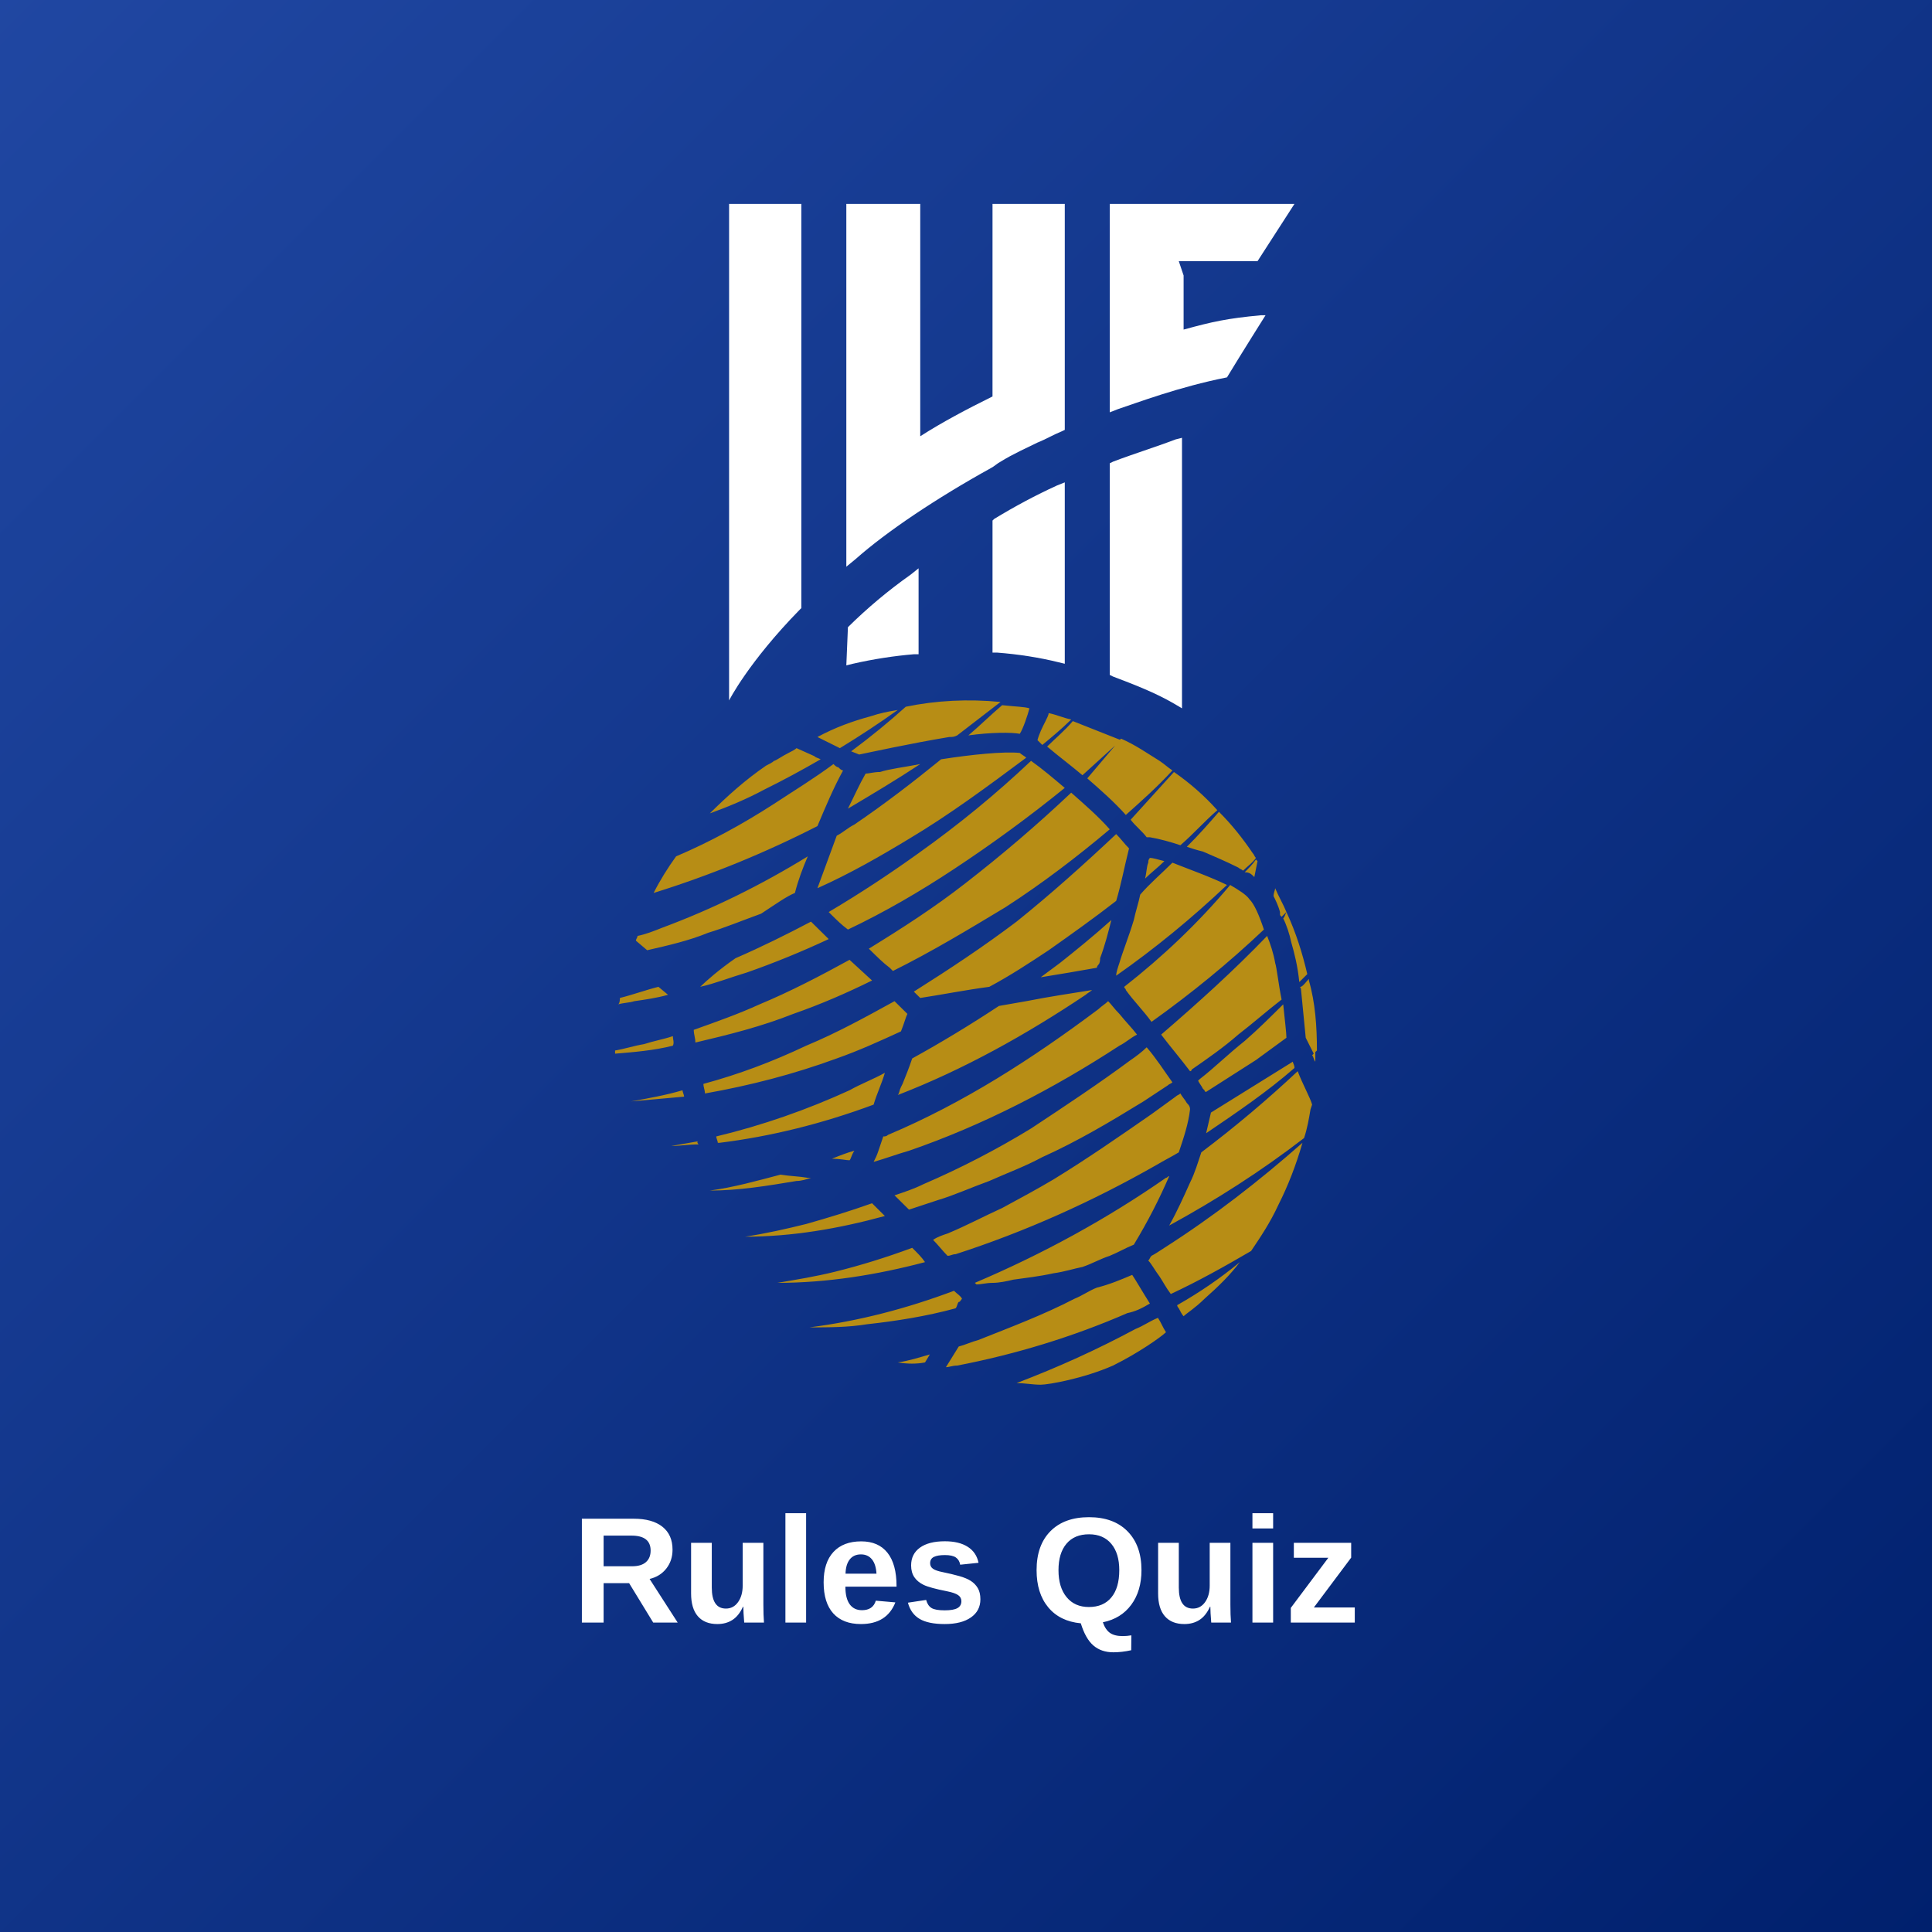
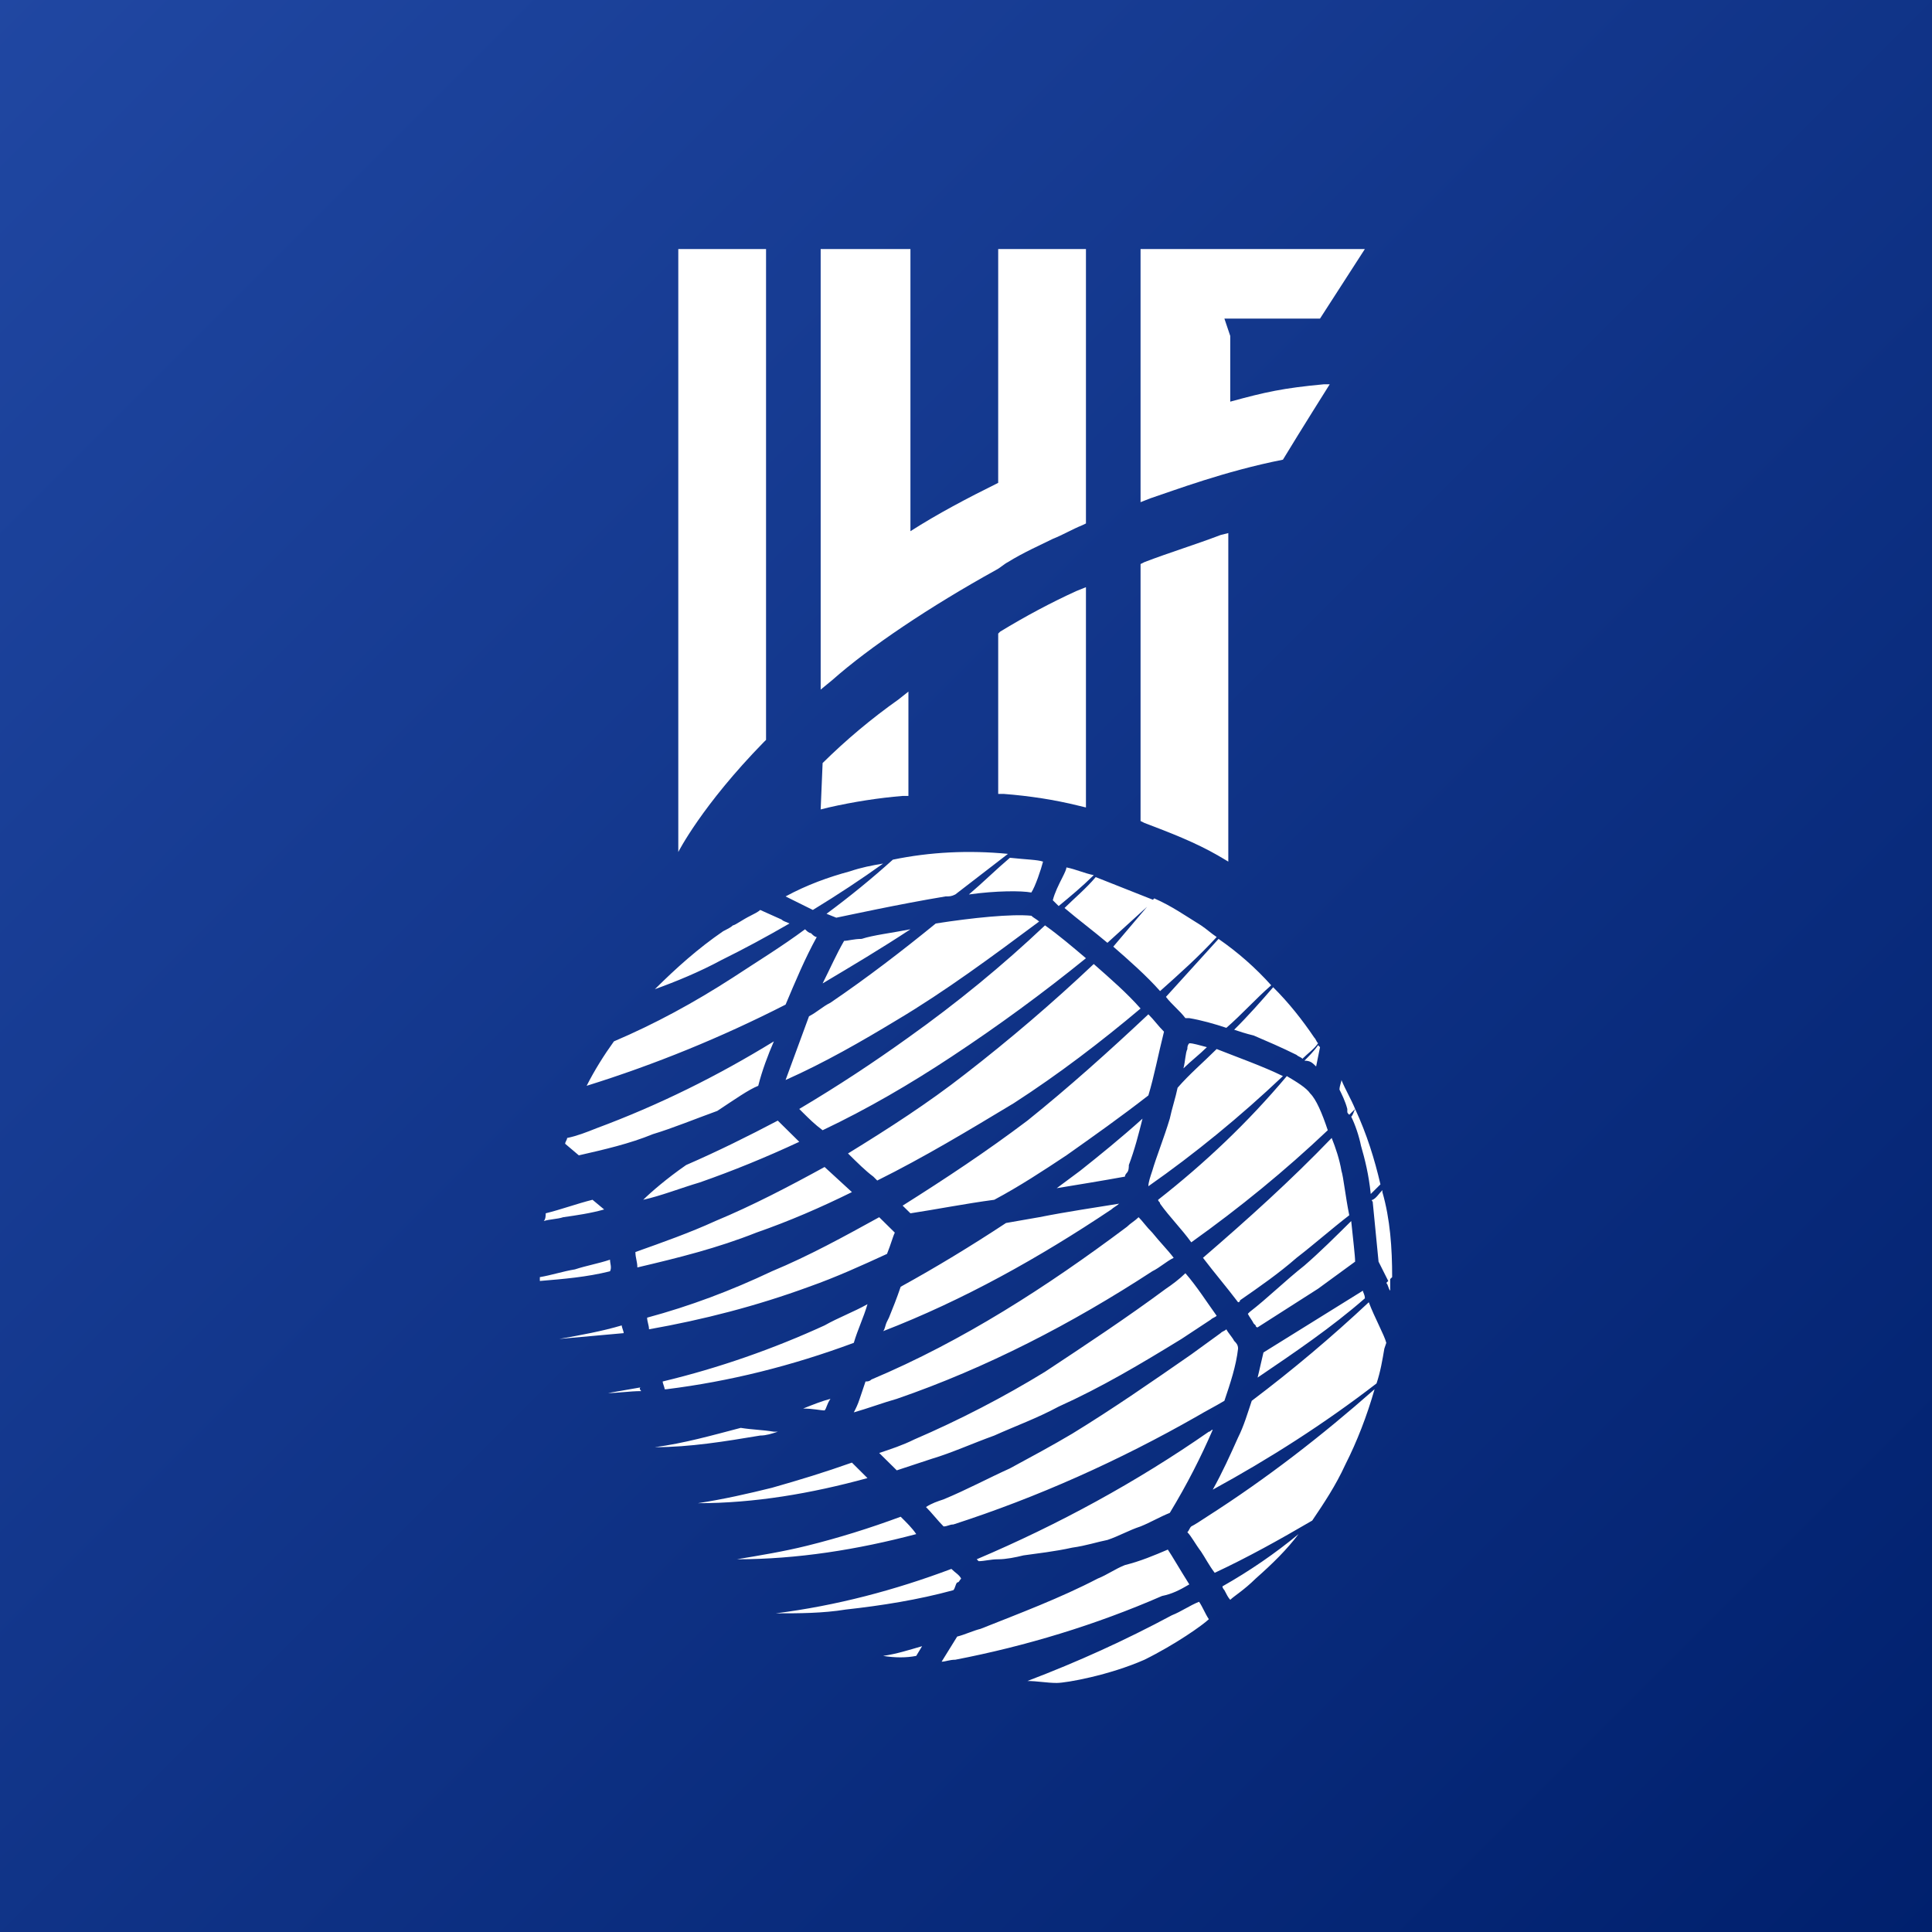
<svg xmlns="http://www.w3.org/2000/svg" xmlns:xlink="http://www.w3.org/1999/xlink" width="1024" height="1024" viewBox="0 0 1024 1024">
  <defs>
-     <linearGradient id="nativeIconBackground" x1="0%" y1="0%" x2="100%" y2="100%">
+     <linearGradient id="nativeBackground" x1="0%" y1="0%" x2="100%" y2="100%">
      <stop offset="0%" stop-color="#2047A2" />
      <stop offset="100%" stop-color="#00206D" />
    </linearGradient>
  </defs>
-   <rect width="1024" height="1024" fill="url(#nativeIconBackground)" />
-   <svg x="326" y="108" width="372" height="626" viewBox="0 0 312.058 525">
+   <rect width="1024" height="1024" fill="url(#nativeBackground)" />
+   <svg x="286" y="132" width="452" height="760" viewBox="0 0 312.058 525">
    <defs id="defs294">
      <linearGradient id="bgGradient" x1="0%" y1="0%" x2="100%" y2="100%">
-         <stop offset="0%" style="stop-color: #2047A2; stop-opacity: 1" />
-         <stop offset="100%" style="stop-color: #00206D; stop-opacity: 1" />
+         <stop offset="0%" style="stop-color: #FFFFFF; stop-opacity: 1" />
+         <stop offset="100%" style="stop-color: #FFFFFF; stop-opacity: 1" />
      </linearGradient>
      <linearGradient id="linearGradient570">
-         <stop style="stop-color: #B78D15; stop-opacity: 1" offset="0" />
-         <stop style="stop-color: #B78D15; stop-opacity: 1" offset="0.112" />
-         <stop style="stop-color: #B78D15; stop-opacity: 1" offset="0.257" />
-         <stop style="stop-color: #B78D15; stop-opacity: 1" offset="0.384" />
-         <stop style="stop-color: #B78D15; stop-opacity: 1" offset="0.577" />
-         <stop style="stop-color: #B78D15; stop-opacity: 1" offset="0.792" />
-         <stop style="stop-color: #B78D15; stop-opacity: 1" offset="1" />
+         <stop style="stop-color: #FFFFFF; stop-opacity: 1" offset="0" />
+         <stop style="stop-color: #FFFFFF; stop-opacity: 1" offset="0.112" />
+         <stop style="stop-color: #FFFFFF; stop-opacity: 1" offset="0.257" />
+         <stop style="stop-color: #FFFFFF; stop-opacity: 1" offset="0.384" />
+         <stop style="stop-color: #FFFFFF; stop-opacity: 1" offset="0.577" />
+         <stop style="stop-color: #FFFFFF; stop-opacity: 1" offset="0.792" />
+         <stop style="stop-color: #FFFFFF; stop-opacity: 1" offset="1" />
      </linearGradient>
      <radialGradient xlink:href="#linearGradient570" id="radialGradient6820" cx="14.982" cy="58.089" fx="14.982" fy="58.089" r="23.865" gradientTransform="matrix(6.817767,10.03039,-7.086907,4.817052,352.0772,-151.7494)" gradientUnits="userSpaceOnUse" />
    </defs>
    <g id="g1817" style="fill: #ffffff; fill-opacity: 1; stroke-width: 0.153" transform="matrix(6.537919,0,0,6.537919,-60.17105,-97.08782)">
      <path fill-rule="nonzero" fill="#ffffff" fill-opacity="1" d="m 34.981,36.276 -0.109,0.109 v 8.98 h 0.328 c 1.418,0.109 2.84,0.328 4.148,0.652 l 0.438,0.105 V 33.787 l -0.547,0.219 c -1.418,0.648 -2.84,1.406 -4.258,2.27 z m 0,0" id="path372" style="fill: #ffffff; fill-opacity: 1; stroke-width: 0.023" />
      <path fill-rule="nonzero" fill="#ffffff" fill-opacity="1" d="m 25.039,43.635 -0.109,2.598 0.438,-0.109 c 1.418,-0.324 2.84,-0.539 4.152,-0.648 h 0.324 v -5.844 L 29.301,40.065 c -1.531,1.082 -2.949,2.273 -4.262,3.57 z m 0,0" id="path374" style="fill: #ffffff; fill-opacity: 1; stroke-width: 0.023" />
      <path fill-rule="nonzero" fill="#ffffff" fill-opacity="1" d="m 16.957,48.616 c 0,0 1.309,-2.598 4.805,-6.172 l 0.109,-0.105 V 14.85 h -4.914 z m 0,0" id="path376" style="fill: #ffffff; fill-opacity: 1; stroke-width: 0.023" />
      <path fill-rule="nonzero" fill="#ffffff" fill-opacity="1" d="m 34.871,27.944 c -1.75,0.867 -3.387,1.73 -4.914,2.707 V 14.85 h -5.027 v 24.672 l 0.656,-0.539 c 2.074,-1.84 5.461,-4.113 9.176,-6.168 0.219,-0.109 0.438,-0.324 0.656,-0.434 0.871,-0.543 1.855,-0.973 2.512,-1.301 0.547,-0.215 1.09,-0.539 1.637,-0.758 l 0.219,-0.105 V 14.85 h -4.914 z m 0,0" id="path378" style="fill: #ffffff; fill-opacity: 1; stroke-width: 0.023" />
      <path fill-rule="nonzero" fill="#ffffff" fill-opacity="1" d="m 43.063,32.381 -0.219,0.109 v 14.391 l 0.219,0.109 c 1.418,0.539 2.84,1.082 4.148,1.84 l 0.547,0.324 V 30.756 l -0.434,0.109 c -1.422,0.543 -2.844,0.973 -4.262,1.516 z m 0,0" id="path380" style="fill: #ffffff; fill-opacity: 1; stroke-width: 0.023" />
      <path fill-rule="nonzero" fill="#ffffff" fill-opacity="1" d="m 47.867,23.397 v -3.68 l -0.328,-0.973 h 5.355 l 2.512,-3.895 H 42.844 v 14.176 l 0.547,-0.215 c 1.309,-0.434 4.148,-1.516 7.426,-2.164 0.984,-1.625 2.621,-4.223 2.621,-4.223 0,0 -0.219,0 -0.324,0 -2.297,0.215 -3.277,0.434 -5.246,0.973 z m 0,0" id="path382" style="fill: #ffffff; fill-opacity: 1; stroke-width: 0.023" />
    </g>
    <path clip-rule="evenodd" d="m 139.952,511.541 -2.145,3.55 c -3.55,0.715 -7.84,0.715 -12.131,0 5.006,-0.715 9.271,-2.12 14.276,-3.55 z M 241.367,495.273 c 1.43,2.12 2.145,4.239 3.575,6.385 -2.145,2.094 -12.156,9.194 -23.572,14.838 C 208.524,522.165 192.792,525 189.242,525 c -3.575,0 -7.151,-0.715 -10.726,-0.715 18.567,-7.074 35.703,-14.864 52.865,-24.057 3.55,-1.405 6.41,-3.524 9.986,-4.955 z m -90.688,-12.029 c 1.43,1.43 2.86,2.12 3.575,3.55 -0.715,0.69 -0.715,1.405 -1.456,1.405 -0.69,0.715 -0.69,2.12 -1.405,2.835 -12.872,3.524 -26.433,5.67 -39.279,7.074 -8.581,1.405 -17.137,1.405 -25.718,1.405 22.142,-2.809 43.569,-8.479 64.281,-16.268 z m 79.247,-7.074 c 1.456,2.12 4.291,7.074 7.866,12.744 -3.575,2.12 -6.41,3.524 -9.986,4.239 -24.287,10.599 -50.005,18.388 -75.697,23.342 -2.145,0 -3.575,0.715 -5.006,0.715 l 5.695,-9.194 c 2.86,-0.715 5.721,-2.12 8.581,-2.835 14.276,-5.67 29.267,-11.314 42.854,-18.388 3.575,-1.43 6.41,-3.55 9.986,-4.955 5.721,-1.43 10.726,-3.55 15.706,-5.67 z m 47.86,-5.67 c -4.291,5.67 -9.296,10.624 -15.706,16.294 -4.291,4.239 -7.866,6.359 -9.296,7.764 -0.715,-0.69 -1.43,-2.12 -2.145,-3.524 0,0 -0.715,-0.715 -0.715,-1.405 10.011,-5.67 19.307,-12.054 27.863,-19.129 z m -145.673,-6.359 c 2.145,2.12 4.291,4.239 5.695,6.359 -21.401,5.67 -43.544,9.22 -65.686,9.22 8.555,-1.43 17.137,-2.835 25.692,-4.955 11.441,-2.835 22.857,-6.385 34.299,-10.624 z m -17.852,-19.818 c 1.43,1.43 3.55,3.55 5.695,5.67 -20.712,5.67 -41.398,9.194 -62.11,9.194 9.271,-1.405 18.567,-3.524 27.122,-5.644 10.011,-2.835 19.282,-5.67 29.293,-9.219 z m 132.112,-12.029 c -4.291,9.909 -9.296,19.818 -15.732,30.442 -3.55,1.405 -7.125,3.524 -10.701,4.955 -4.291,1.405 -7.866,3.524 -12.131,4.955 -3.575,0.69 -7.866,2.12 -12.872,2.809 -6.41,1.43 -12.846,2.12 -17.852,2.835 -2.86,0.715 -6.41,1.43 -9.271,1.43 -2.86,0 -5.006,0.69 -7.151,0.69 0,0 -0.715,-0.69 -0.715,-0.69 30.008,-12.744 58.56,-28.322 84.993,-46.71 0.715,0 0.715,-0.715 1.43,-0.715 z M 73.552,431.605 c 4.291,0.69 7.84,0.69 12.131,1.405 0,0 0.715,0 1.43,0 -2.145,0.715 -4.291,1.405 -6.436,1.405 -12.846,2.145 -25.692,4.265 -38.564,4.265 10.726,-1.43 20.712,-4.265 31.438,-7.074 z M 106.394,420.981 c -1.43,2.12 -1.43,3.55 -2.145,4.239 -1.43,0 -4.291,-0.69 -7.84,-0.69 3.55,-1.43 7.125,-2.835 9.986,-3.55 z m 199.228,-3.524 c -2.835,9.884 -6.41,19.103 -10.701,27.582 -3.575,7.789 -7.84,14.148 -12.131,20.508 -12.156,7.1 -23.572,13.459 -35.703,19.129 -2.145,-2.835 -3.575,-5.67 -5.006,-7.789 -2.145,-2.835 -3.575,-5.67 -5.006,-7.074 0.715,-0.715 0.715,-1.43 1.43,-2.12 1.43,-0.715 3.575,-2.145 5.721,-3.55 22.142,-14.148 42.139,-29.727 61.395,-46.685 z M 37.133,416.741 c -0.715,0 -0.715,0.715 0,1.405 -4.291,0 -8.581,0.715 -12.156,0.715 4.291,-0.715 7.866,-1.405 12.156,-2.12 z m 214.219,-21.223 c 0.715,1.405 2.145,2.835 2.86,4.239 0.715,0.715 1.43,1.405 1.43,2.835 -0.715,6.359 -2.86,12.744 -5.006,19.103 -3.55,2.12 -6.41,3.524 -9.986,5.644 -28.578,16.294 -58.56,29.727 -89.258,39.636 -1.43,0 -2.145,0.715 -3.575,0.715 -2.145,-2.145 -4.291,-4.955 -6.436,-7.1 2.145,-1.405 4.291,-2.094 6.436,-2.809 8.555,-3.55 16.421,-7.789 24.287,-11.339 7.84,-4.239 15.706,-8.479 22.832,-12.718 15.017,-9.194 29.293,-19.103 43.569,-29.012 l 10.726,-7.789 c 0.69,-0.715 1.405,-0.715 2.12,-1.405 z M 29.982,394.088 c 0,0.715 0.715,2.12 0.715,2.835 -7.84,0.715 -15.706,1.43 -23.572,2.12 7.866,-1.405 15.732,-2.835 22.857,-4.955 z M 119.956,386.325 c -1.43,4.929 -3.55,9.194 -5.006,14.148 -22.832,8.479 -45.689,14.149 -68.546,16.983 -0.715,0 -0.715,0 -0.715,0 0,-0.715 -0.715,-2.12 -0.715,-2.835 20.712,-4.955 40.709,-12.029 59.275,-20.533 5.006,-2.835 10.701,-4.954 15.706,-7.764 z m 183.547,-0.715 c 2.12,5.644 5.695,12.029 6.41,14.863 l -0.715,2.12 c -0.715,4.239 -1.43,8.479 -2.86,12.744 -19.256,14.838 -39.253,27.582 -59.965,38.895 3.55,-6.359 6.41,-12.718 9.271,-19.103 2.145,-4.239 3.575,-9.194 5.006,-13.433 14.991,-11.314 29.267,-23.342 42.854,-36.086 z m -2.145,-4.239 c 0,0.69 0.715,1.405 0.715,2.809 -12.156,10.624 -25.718,19.818 -39.279,29.012 0.715,-2.809 1.43,-6.359 2.145,-9.194 5.695,-3.524 30.698,-19.103 36.418,-22.627 z m -64.996,-6.385 c 4.291,4.955 7.866,10.624 11.441,15.579 -0.715,0.69 -1.43,0.69 -2.145,1.405 l -10.726,7.074 c -14.991,9.194 -29.267,17.698 -44.974,24.773 -7.866,4.239 -15.732,7.074 -23.572,10.599 -7.866,2.835 -15.706,6.385 -22.857,8.504 -4.291,1.405 -8.581,2.835 -12.846,4.239 -2.145,-2.12 -4.291,-4.239 -6.436,-6.359 4.291,-1.43 8.581,-2.835 12.846,-4.954 16.447,-7.074 32.868,-15.579 47.86,-24.773 14.991,-9.909 29.982,-19.818 44.284,-30.417 2.145,-1.43 4.98,-3.55 7.125,-5.67 z M 25.692,370.031 c 0,1.43 0.715,2.835 0,4.239 C 17.137,376.416 8.555,377.105 0,377.82 c 0,0 0,-0.715 0,-1.405 4.265,-0.715 8.555,-2.145 12.846,-2.835 4.291,-1.405 8.555,-2.12 12.846,-3.55 z M 297.067,355.882 c 0.715,7.074 1.43,12.744 1.43,14.864 l -13.561,9.909 -22.142,14.149 c -0.715,0 -0.715,-0.715 -0.715,-0.715 l -0.715,-0.69 c -0.715,-1.43 -1.43,-2.145 -2.145,-3.55 0,0 0.715,-0.715 0.715,-0.715 6.436,-4.955 12.846,-11.314 19.997,-16.958 5.721,-4.955 11.416,-10.624 17.136,-16.294 z m -77.842,-1.405 c 1.43,1.405 2.86,3.524 5.006,5.644 2.86,3.55 5.695,6.385 7.84,9.22 -2.835,1.405 -4.98,3.524 -7.84,4.929 -29.293,19.129 -60.706,35.397 -93.548,46.71 -5.006,1.405 -10.726,3.55 -15.732,4.954 0.741,-1.405 1.456,-2.835 2.145,-4.954 0.715,-2.12 1.43,-4.239 2.145,-6.359 0.715,0 1.43,0 2.145,-0.715 33.558,-14.148 64.281,-33.967 93.548,-55.904 1.43,-1.405 2.86,-2.12 4.291,-3.524 z m -94.979,0 5.721,5.644 c -0.715,1.43 -1.43,4.265 -2.86,7.789 -9.296,4.265 -18.567,8.504 -28.552,12.029 -19.307,7.074 -38.589,12.029 -58.586,15.579 0,-1.43 -0.69,-2.835 -0.69,-4.265 15.706,-4.239 30.698,-9.883 45.689,-16.983 13.587,-5.644 26.433,-12.718 39.279,-19.793 z m 87.828,-4.955 c -0.69,0.715 -2.12,1.405 -2.835,2.12 -26.433,17.698 -54.295,33.251 -83.563,44.565 0.715,-0.69 0.715,-2.12 1.43,-3.524 l 0.715,-1.43 c 1.43,-3.524 2.86,-7.074 4.291,-11.314 12.846,-7.074 25.692,-14.864 38.563,-23.342 4.265,-0.715 7.84,-1.405 12.131,-2.12 10.701,-2.12 20.712,-3.55 29.267,-4.955 z m -192.792,-1.43 4.265,3.55 c -4.98,1.405 -9.986,2.12 -14.991,2.835 -2.145,0.715 -5.006,0.715 -7.125,1.405 0.715,-0.69 0.715,-2.12 0.715,-2.835 5.695,-1.405 11.416,-3.524 17.136,-4.955 z m 289.201,-3.524 c 0,0 0,0.715 0,0.715 2.86,9.909 3.575,20.508 3.575,31.132 l -0.715,0.69 v 4.265 c -0.715,-0.715 -0.715,-2.145 -1.43,-2.835 l 0.715,-0.715 -3.55,-7.074 c -0.741,-7.789 -1.456,-14.864 -2.145,-21.938 0,0 -0.715,-0.715 0,-0.715 1.405,-0.69 2.145,-2.12 3.55,-3.524 z m -204.233,-8.479 10.011,9.194 c -11.441,5.644 -22.857,10.599 -35.014,14.838 -14.276,5.67 -28.552,9.22 -43.544,12.744 0,-2.12 -0.715,-3.524 -0.715,-5.644 9.986,-3.55 19.997,-7.1 29.267,-11.339 13.587,-5.644 27.148,-12.744 39.994,-19.793 z m 185.667,-10.624 c 1.43,3.55 2.86,7.789 3.575,12.029 0.715,2.12 1.43,9.194 2.86,16.268 -6.436,4.955 -12.846,10.624 -19.282,15.579 -6.436,5.644 -13.561,10.599 -20.712,15.553 0,0.715 -0.715,0.715 -0.715,0.715 -4.29,-5.67 -8.556,-10.624 -12.846,-16.268 16.421,-14.149 32.128,-28.297 47.119,-43.876 z m -202.803,-6.359 7.866,7.764 c -12.156,5.67 -24.287,10.624 -36.418,14.864 -7.151,2.12 -14.302,4.955 -20.712,6.359 2.86,-2.809 8.555,-7.764 15.706,-12.718 11.416,-4.955 22.857,-10.624 33.558,-16.268 z m 133.542,-0.715 c -1.43,5.67 -2.86,11.314 -5.006,16.983 0,0.715 0,2.12 -0.715,2.835 0,0 -0.715,0.69 -0.715,1.405 -7.84,1.43 -16.421,2.835 -24.977,4.239 2.86,-2.12 5.695,-4.239 8.555,-6.359 7.151,-5.67 14.991,-12.029 22.857,-19.103 z m 77.842,-3.55 c 4.291,9.219 7.125,18.413 9.271,27.607 -1.43,1.405 -2.145,2.12 -3.55,3.524 -0.715,-7.074 -2.145,-12.718 -3.575,-17.673 -0.715,-3.55 -2.145,-7.789 -3.575,-10.624 0.715,-0.715 0.715,-1.405 1.43,-2.835 z m -5.006,-10.599 c 1.43,3.524 3.575,7.074 5.006,10.599 -0.715,0.715 -1.43,1.43 -2.145,2.12 -0.715,-0.69 -0.715,-0.69 -0.715,-1.405 v -0.715 c -0.715,-2.809 -2.145,-5.644 -2.86,-7.074 0,-1.405 0.715,-2.835 0.715,-3.524 z m -19.997,-1.43 c 3.575,2.12 7.151,4.265 8.581,6.385 2.145,2.12 4.291,7.074 6.41,13.433 -15.706,14.864 -32.128,28.297 -49.979,41.041 -3.575,-4.955 -7.866,-9.194 -11.416,-14.148 0,-0.715 -0.715,-0.715 -0.715,-1.43 17.137,-13.433 32.843,-28.297 47.119,-45.28 z m -25.692,-9.909 c 7.125,2.835 17.136,6.385 24.262,9.909 -15.706,14.864 -32.128,28.323 -49.264,40.326 0,-1.405 0.715,-3.524 1.43,-5.644 1.43,-4.955 4.291,-12.029 6.41,-19.103 0.741,-3.55 2.145,-7.789 2.86,-11.314 4.291,-4.955 9.296,-9.194 14.302,-14.174 z m 37.133,-1.405 0.715,0.715 -1.43,7.074 c -1.43,-1.405 -2.145,-2.12 -4.291,-2.12 1.43,-1.43 3.575,-3.55 5.006,-5.67 z m -47.144,-0.715 c 1.43,0 3.575,0.715 6.436,1.43 -2.86,2.835 -5.721,4.955 -8.581,7.764 0.715,-2.809 0.715,-5.644 1.43,-7.074 0,-0.69 0,-1.405 0.715,-2.12 z M 85.682,290.095 c -2.145,4.955 -4.291,10.599 -5.721,16.268 -3.55,1.405 -8.555,4.955 -14.991,9.194 -7.84,2.835 -16.421,6.359 -23.572,8.504 -8.555,3.524 -17.852,5.644 -27.122,7.764 l -5.006,-4.239 c 0,-0.715 0.715,-1.405 0.715,-2.12 3.575,-0.715 7.151,-2.12 10.726,-3.55 22.832,-8.479 44.259,-19.103 64.971,-31.821 z M 222.8,280.186 c 2.145,2.12 3.575,4.239 5.721,6.359 -2.145,8.504 -3.575,16.268 -5.721,23.342 -10.011,7.789 -19.997,14.864 -30.008,21.938 -8.555,5.67 -17.137,11.314 -26.407,16.268 -10.726,1.43 -21.427,3.55 -30.698,4.955 -0.741,-0.69 -1.43,-1.405 -2.86,-2.809 15.706,-9.909 30.698,-19.818 45.689,-31.132 14.991,-12.029 30.008,-25.488 44.284,-38.921 z m 45.689,-9.909 c 5.721,5.67 10.726,12.029 15.017,18.388 0.715,0.715 0.715,1.43 1.43,2.12 -1.43,2.12 -3.575,3.55 -5.721,5.67 -0.715,-0.715 -1.43,-0.715 -2.145,-1.405 -5.721,-2.835 -10.701,-4.955 -15.706,-7.1 -2.86,-0.69 -5.006,-1.405 -7.151,-2.12 5.006,-4.929 10.011,-10.599 14.276,-15.553 z m -65.686,-8.504 c 6.436,5.67 12.131,10.624 17.137,16.294 -14.276,12.029 -29.982,24.058 -46.404,34.656 -16.447,9.909 -32.868,19.818 -50.005,28.322 -0.715,-0.715 -0.715,-0.715 -1.43,-1.43 -2.86,-2.12 -5.695,-4.955 -9.271,-8.479 14.991,-9.22 29.267,-18.413 42.828,-29.012 16.447,-12.744 32.153,-26.177 47.145,-40.351 z m 45.689,-9.194 c 7.151,4.955 13.587,10.624 19.282,16.983 -5.695,4.955 -10.701,10.624 -16.421,15.579 -4.265,-1.43 -9.271,-2.835 -13.561,-3.55 h -1.43 c -2.145,-2.835 -4.98,-4.955 -7.125,-7.789 6.41,-7.074 12.846,-14.148 19.256,-21.223 z m -112.805,-3.524 c -10.726,7.074 -21.427,13.433 -32.153,19.818 2.86,-5.67 5.006,-10.624 7.866,-15.579 1.43,0 3.55,-0.715 6.41,-0.715 4.291,-1.405 10.726,-2.12 17.877,-3.524 z m -38.589,0 c 0.715,0.715 1.456,1.405 2.145,1.405 0.715,0.715 1.43,1.43 2.145,1.43 -4.291,7.764 -7.84,16.268 -11.416,24.747 -23.572,12.029 -47.86,21.938 -72.837,29.727 2.86,-5.67 6.41,-11.314 9.986,-16.268 14.991,-6.385 29.293,-14.148 43.569,-23.368 8.555,-5.644 17.852,-11.314 26.407,-17.673 z M 184.952,247.624 c 5.006,3.55 9.986,7.789 14.991,12.029 -15.706,12.744 -32.128,24.773 -49.264,36.086 -14.991,9.909 -30.723,19.103 -47.145,26.892 -2.86,-2.12 -4.98,-4.239 -7.125,-6.359 -0.715,-0.715 -0.715,-0.715 -1.43,-1.43 14.276,-8.479 27.122,-16.958 39.968,-26.177 17.852,-12.718 34.299,-26.177 50.005,-41.041 z m -5.006,-3.524 c 0.715,0.715 2.145,1.405 2.86,2.12 -17.137,12.744 -34.273,25.462 -52.125,36.086 -12.872,7.789 -26.433,15.579 -40.709,21.938 2.86,-7.789 5.721,-15.579 8.581,-23.342 2.835,-1.43 4.98,-3.55 7.84,-4.955 13.561,-9.22 26.433,-19.129 38.564,-29.012 13.561,-2.12 27.837,-3.55 34.988,-2.835 z m -99.269,-2.12 7.866,3.524 c 0.715,0.715 1.43,0.715 2.86,1.43 -8.581,4.955 -16.421,9.194 -25.002,13.433 -7.84,4.239 -16.421,7.789 -24.287,10.624 7.866,-7.789 15.732,-14.864 25.002,-21.223 1.43,-0.715 2.86,-1.43 3.575,-2.145 0.715,0 3.575,-2.12 6.436,-3.524 1.43,-0.715 2.835,-1.43 3.55,-2.12 z m 122.841,-12.029 20.967,8.3 0.46,-0.511 c 6.436,2.809 11.416,6.359 17.137,9.884 2.145,1.43 3.575,2.835 5.721,4.265 -6.436,7.074 -13.587,13.433 -20.712,19.793 -5.006,-5.644 -11.441,-11.314 -17.137,-16.268 l 12.386,-14.608 -14.532,13.204 c -5.006,-4.239 -10.726,-8.504 -15.706,-12.744 3.55,-3.524 7.84,-7.074 11.416,-11.314 z M 192.792,226.401 c 3.575,0.715 6.436,2.12 10.011,2.835 -4.291,4.239 -8.581,7.789 -12.846,11.314 -0.715,-0.69 -1.43,-1.405 -2.145,-2.12 0.715,-2.835 2.145,-5.644 3.575,-8.479 0.715,-1.43 1.405,-2.835 1.405,-3.55 z m -67.116,-1.405 c -7.866,5.644 -16.421,11.314 -25.718,16.983 l -9.986,-4.955 c 7.84,-4.239 15.706,-7.074 23.572,-9.194 4.265,-1.43 7.84,-2.12 12.131,-2.835 z m 46.429,-2.12 c 6.41,0.69 9.986,0.69 12.131,1.405 -0.715,2.835 -2.86,9.194 -4.291,11.314 -3.575,-0.689 -12.846,-0.689 -22.857,0.715 5.006,-4.239 10.011,-9.194 15.017,-13.433 z m -0.715,-1.43 c -6.436,4.955 -12.872,9.909 -19.282,14.864 -1.43,0.715 -2.145,0.715 -3.575,0.715 -17.137,2.835 -36.418,7.074 -39.994,7.789 l -3.575,-1.43 c 8.581,-6.359 16.421,-12.744 24.287,-19.818 13.561,-2.809 27.837,-3.524 42.139,-2.12 z m 0,0" id="path435" style="fill: url(#radialGradient6820); fill-opacity: 1; stroke-width: 1" />
  </svg>
-   <text x="512" y="860" fill="#FFFFFF" text-anchor="middle" font-family="Arial, Helvetica, sans-serif" font-size="80" font-weight="600" letter-spacing="0.5">Rules Quiz</text>
</svg>
